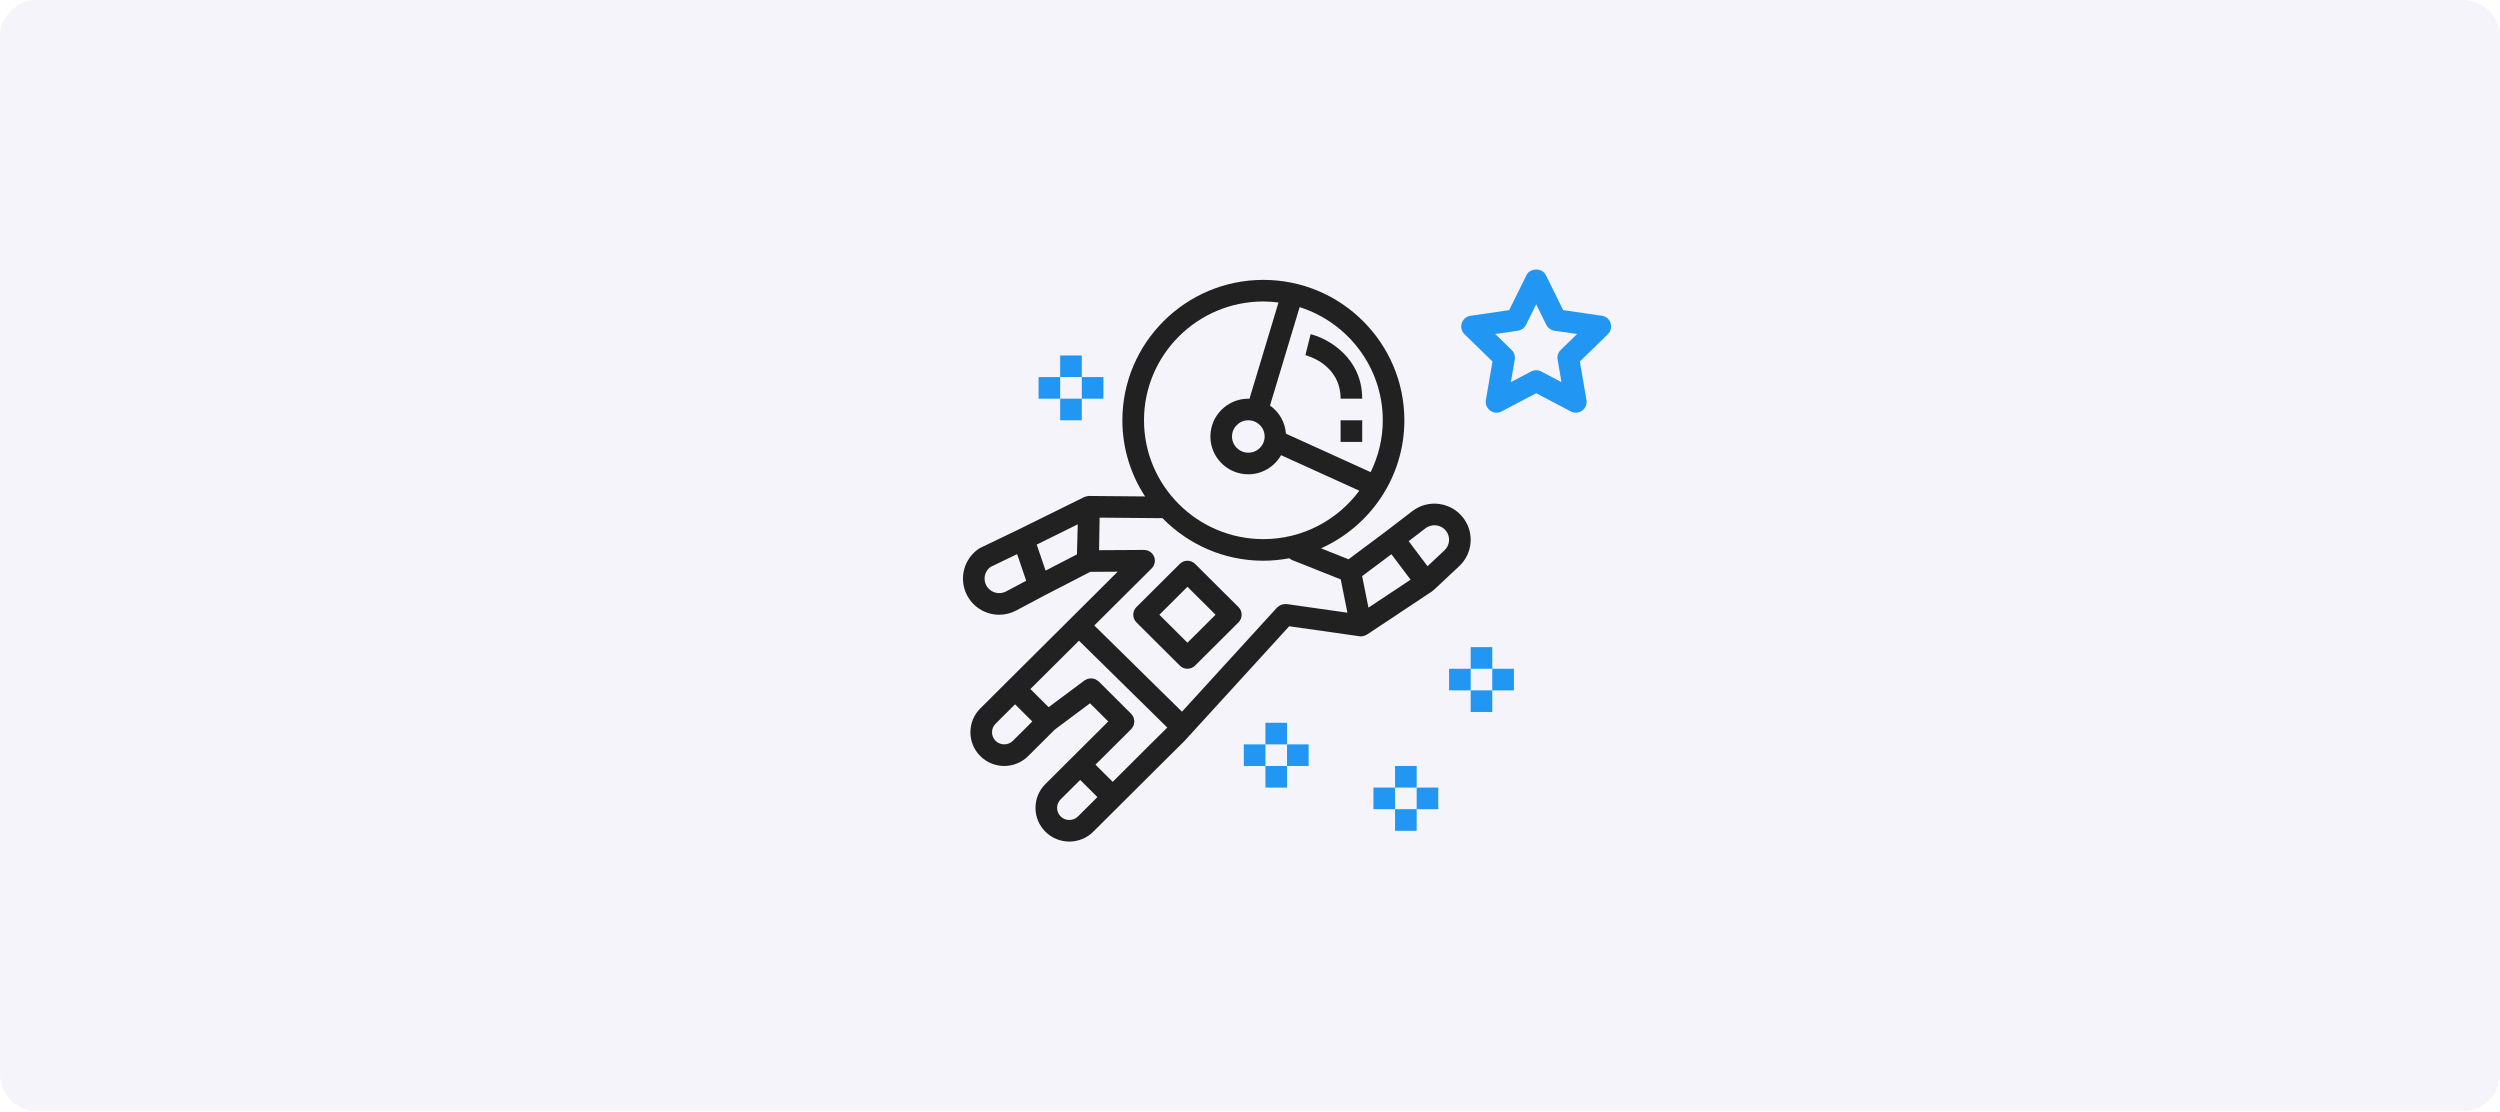
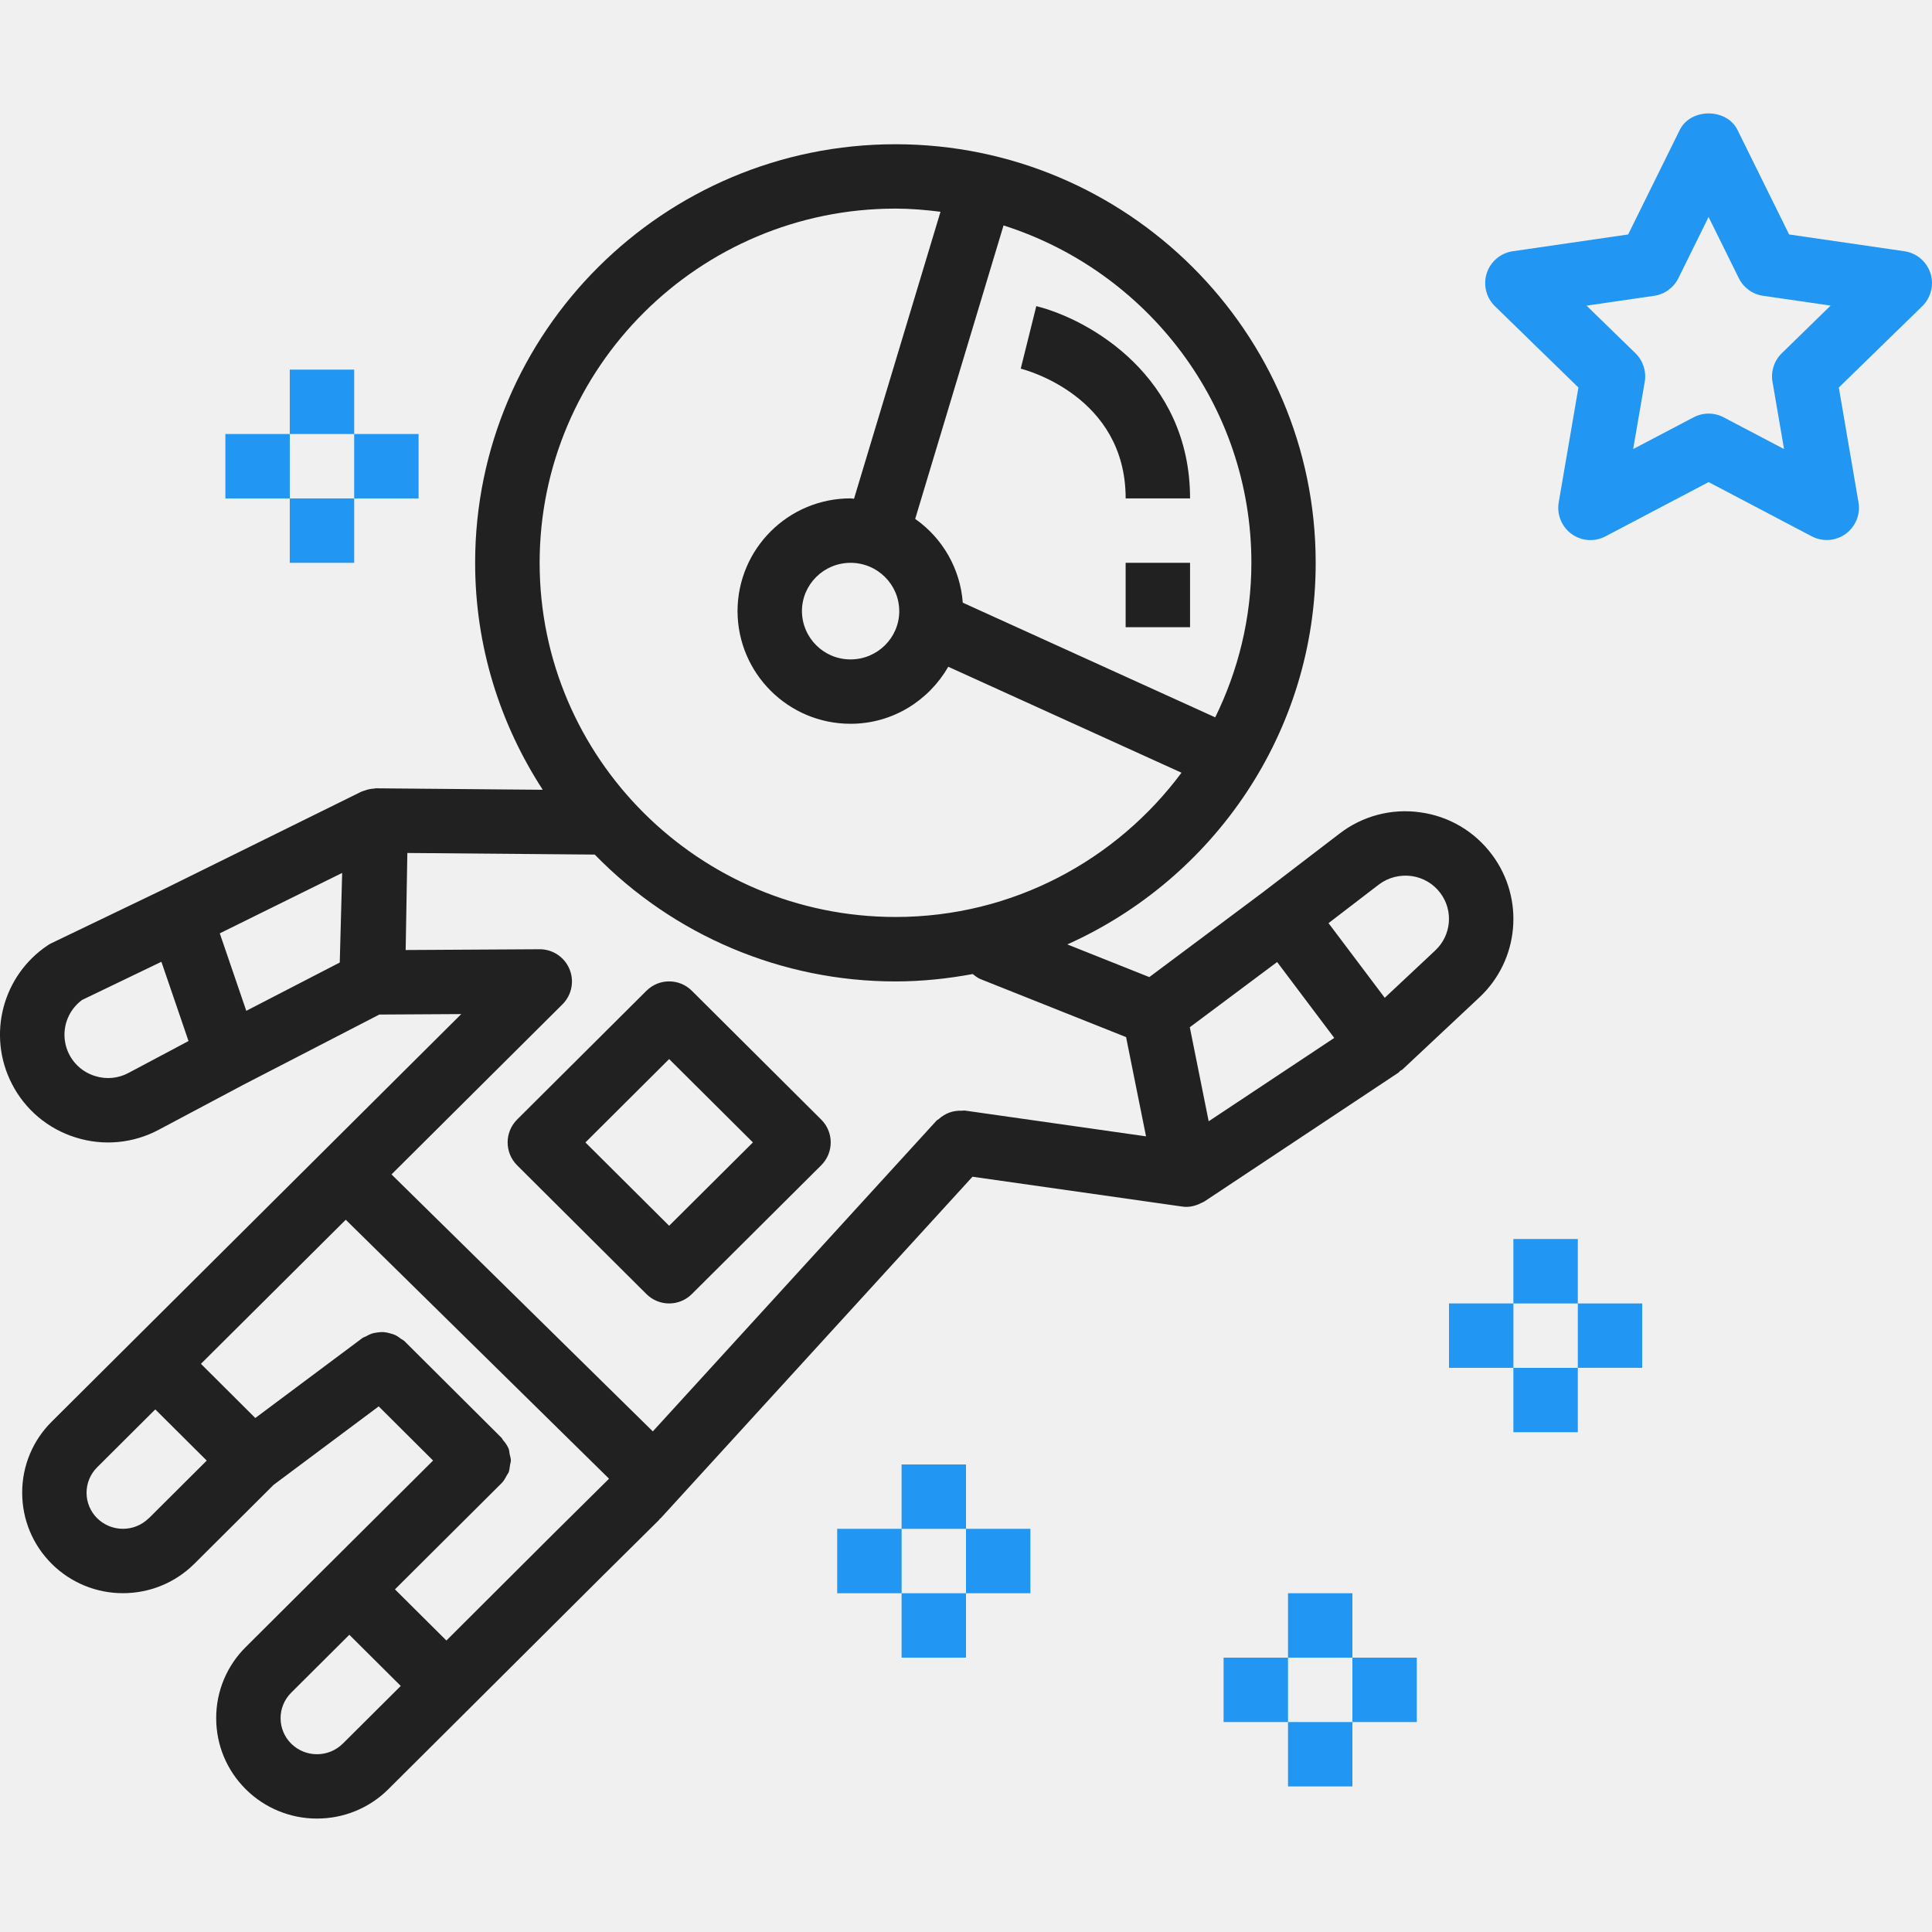
- <svg xmlns="http://www.w3.org/2000/svg" width="270" height="120" viewBox="0 0 270 120" fill="none">
-   <rect width="270" height="120" fill="#E5E5E5" />
-   <g clip-path="url(#clip0)">
-     <rect x="-1123" y="-774" width="1600" height="2924" fill="white" />
-     <rect width="270" height="120" rx="4" fill="#F5F4FA" />
-     <path d="M173.943 34.896C173.806 34.475 173.442 34.167 173.002 34.103L168.823 33.495L166.953 29.708C166.561 28.91 165.253 28.91 164.861 29.708L162.991 33.495L158.812 34.103C158.372 34.167 158.008 34.474 157.869 34.897C157.732 35.319 157.846 35.783 158.164 36.092L161.189 39.041L160.475 43.203C160.401 43.641 160.58 44.083 160.939 44.344C161.301 44.608 161.775 44.641 162.168 44.433L165.906 42.467L169.644 44.433C169.815 44.523 170.003 44.567 170.188 44.567C170.43 44.567 170.671 44.493 170.874 44.344C171.233 44.083 171.413 43.641 171.337 43.203L170.623 39.041L173.649 36.092C173.966 35.782 174.08 35.319 173.943 34.896ZM168.556 37.799C168.282 38.066 168.156 38.454 168.221 38.832L168.639 41.269L166.45 40.118C166.28 40.029 166.093 39.984 165.906 39.984C165.72 39.984 165.534 40.029 165.363 40.118L163.174 41.269L163.591 38.832C163.657 38.454 163.531 38.068 163.257 37.799L161.484 36.072L163.932 35.717C164.313 35.662 164.64 35.423 164.811 35.078L165.905 32.862L166.999 35.078C167.17 35.422 167.498 35.662 167.878 35.717L170.326 36.072L168.556 37.799Z" fill="#2196F3" />
-     <path d="M161.167 69.892H158.833V72.226H161.167V69.892Z" fill="#2196F3" />
-     <path d="M161.167 74.559H158.833V76.892H161.167V74.559Z" fill="#2196F3" />
-     <path d="M163.5 72.226H161.167V74.559H163.5V72.226Z" fill="#2196F3" />
-     <path d="M158.834 72.226H156.5V74.559H158.834V72.226Z" fill="#2196F3" />
-     <path d="M153 82.726H150.667V85.059H153V82.726Z" fill="#2196F3" />
-     <path d="M153 87.393H150.667V89.726H153V87.393Z" fill="#2196F3" />
-     <path d="M155.333 85.059H153V87.393H155.333V85.059Z" fill="#2196F3" />
-     <path d="M150.667 85.059H148.333V87.393H150.667V85.059Z" fill="#2196F3" />
-     <path d="M139 78.059H136.667V80.393H139V78.059Z" fill="#2196F3" />
-     <path d="M139 82.726H136.667V85.059H139V82.726Z" fill="#2196F3" />
-     <path d="M141.333 80.392H139V82.726H141.333V80.392Z" fill="#2196F3" />
-     <path d="M136.666 80.392H134.333V82.726H136.666V80.392Z" fill="#2196F3" />
-     <path d="M116.833 38.392H114.5V40.725H116.833V38.392Z" fill="#2196F3" />
-     <path d="M116.833 43.059H114.5V45.392H116.833V43.059Z" fill="#2196F3" />
-     <path d="M119.166 40.725H116.833V43.059H119.166V40.725Z" fill="#2196F3" />
-     <path d="M114.499 40.725H112.166V43.059H114.499V40.725Z" fill="#2196F3" />
-     <path d="M158.064 55.974C157.435 55.126 156.512 54.58 155.464 54.433C154.412 54.283 153.373 54.56 152.533 55.203L149.795 57.301L149.794 57.303L145.643 60.403L142.672 59.219C147.969 56.843 151.671 51.545 151.671 45.394C151.671 37.031 144.84 30.227 136.444 30.227C128.047 30.227 121.216 37.031 121.216 45.394C121.216 48.425 122.123 51.244 123.666 53.616L117.62 53.563C117.617 53.563 117.613 53.563 117.61 53.563C117.591 53.563 117.576 53.573 117.559 53.574C117.443 53.578 117.33 53.602 117.219 53.642C117.191 53.652 117.162 53.658 117.135 53.671C117.121 53.676 117.107 53.678 117.093 53.685L110.021 57.176C110.02 57.176 110.018 57.176 110.018 57.178L105.877 59.169C105.831 59.189 105.784 59.216 105.739 59.246C104.088 60.345 103.526 62.504 104.43 64.268C104.912 65.206 105.732 65.896 106.74 66.213C107.129 66.334 107.525 66.393 107.919 66.393C108.553 66.393 109.181 66.238 109.756 65.931L112.792 64.317L117.744 61.759L120.712 61.742L108.808 73.588C108.807 73.59 108.806 73.59 108.805 73.591L105.876 76.507C105.185 77.196 104.804 78.109 104.804 79.084C104.804 80.056 105.185 80.972 105.876 81.662C106.587 82.369 107.521 82.724 108.456 82.724C109.392 82.724 110.325 82.369 111.038 81.662L113.913 78.799L117.721 75.956L119.691 77.918L115.838 81.755C115.836 81.756 115.835 81.756 115.834 81.757L112.906 84.674C112.214 85.362 111.833 86.276 111.833 87.25C111.833 88.223 112.214 89.139 112.906 89.829C113.616 90.536 114.552 90.89 115.486 90.89C116.421 90.89 117.357 90.536 118.068 89.829L120.998 86.912L125.684 82.245C125.685 82.244 125.685 82.243 125.687 82.242L127.895 80.054L127.887 80.046C127.901 80.032 127.921 80.027 127.935 80.012L139.235 67.635L146.828 68.715C146.883 68.724 146.938 68.727 146.993 68.727C147.134 68.727 147.27 68.693 147.402 68.643C147.441 68.629 147.474 68.61 147.511 68.592C147.553 68.571 147.597 68.559 147.637 68.532L154.666 63.865C154.692 63.848 154.706 63.82 154.73 63.801C154.758 63.779 154.793 63.77 154.819 63.745L157.6 61.14C159.047 59.784 159.247 57.563 158.064 55.974ZM108.66 63.872C108.281 64.075 107.851 64.116 107.439 63.985C107.03 63.858 106.699 63.579 106.505 63.203C106.153 62.517 106.357 61.681 106.974 61.23L109.848 59.847L110.54 61.869L110.83 62.718L108.66 63.872ZM116.31 59.874L112.923 61.624L112.365 59.991L111.963 58.817L116.397 56.628L116.31 59.874ZM149.34 45.392C149.34 47.401 148.861 49.296 148.03 50.991L138.883 46.836C138.788 45.582 138.137 44.484 137.159 43.8L140.361 33.169C145.563 34.823 149.34 39.675 149.34 45.392ZM123.552 45.392C123.552 38.316 129.336 32.558 136.446 32.558C136.999 32.558 137.54 32.605 138.076 32.673L134.943 43.071C134.901 43.07 134.862 43.059 134.819 43.059C132.56 43.059 130.722 44.89 130.722 47.142C130.722 49.394 132.56 51.225 134.819 51.225C136.337 51.225 137.65 50.387 138.358 49.159L146.807 52.998C144.456 56.162 140.694 58.225 136.446 58.225C129.336 58.225 123.552 52.468 123.552 45.392ZM136.581 47.142C136.581 48.107 135.79 48.892 134.819 48.892C133.847 48.892 133.056 48.107 133.056 47.142C133.056 46.177 133.847 45.392 134.819 45.392C135.79 45.392 136.581 46.177 136.581 47.142ZM109.392 80.007C108.875 80.52 108.038 80.519 107.523 80.009C107.274 79.76 107.138 79.432 107.138 79.084C107.138 78.736 107.274 78.408 107.523 78.162L109.627 76.065L111.489 77.919L109.392 80.007ZM116.422 88.174C115.905 88.686 115.068 88.688 114.552 88.176C114.303 87.927 114.167 87.599 114.167 87.25C114.167 86.903 114.303 86.575 114.552 86.329L116.658 84.231L117.539 85.107L118.521 86.085L116.422 88.174ZM124.038 80.586C124.037 80.587 124.036 80.587 124.035 80.588L120.174 84.439L119.293 83.562L118.311 82.585L122.168 78.745C122.168 78.745 122.168 78.745 122.168 78.744C122.169 78.743 122.17 78.743 122.172 78.742C122.259 78.654 122.314 78.549 122.368 78.445C122.383 78.415 122.412 78.389 122.425 78.358C122.461 78.268 122.467 78.171 122.481 78.077C122.488 78.023 122.511 77.973 122.511 77.918C122.511 77.84 122.483 77.764 122.467 77.687C122.453 77.617 122.453 77.546 122.426 77.478C122.382 77.368 122.306 77.272 122.227 77.177C122.204 77.151 122.196 77.119 122.172 77.094C122.172 77.094 122.172 77.094 122.17 77.094C122.169 77.093 122.169 77.091 122.168 77.09L118.653 73.59C118.616 73.552 118.568 73.537 118.526 73.506C118.464 73.458 118.404 73.413 118.336 73.379C118.269 73.347 118.201 73.327 118.131 73.308C118.057 73.287 117.984 73.271 117.906 73.265C117.835 73.26 117.769 73.267 117.697 73.276C117.619 73.285 117.546 73.295 117.47 73.32C117.396 73.343 117.331 73.379 117.264 73.418C117.22 73.442 117.171 73.451 117.131 73.481L113.251 76.377L111.281 74.414L116.529 69.195L126.067 78.576L124.038 80.586ZM138.954 65.237C138.921 65.233 138.889 65.245 138.855 65.243C138.77 65.239 138.689 65.244 138.603 65.258C138.537 65.27 138.474 65.283 138.411 65.305C138.336 65.331 138.269 65.366 138.2 65.408C138.134 65.447 138.075 65.489 138.018 65.542C137.99 65.566 137.956 65.578 137.93 65.606L127.653 76.862L118.185 67.551L124.382 61.386C124.839 60.931 124.841 60.192 124.386 59.735C124.156 59.505 123.854 59.392 123.552 59.393V59.392L118.698 59.421L118.759 55.905L125.549 55.963C128.317 58.794 132.176 60.559 136.446 60.559C137.403 60.559 138.336 60.46 139.245 60.291C139.332 60.361 139.419 60.432 139.528 60.476L144.8 62.576L145.133 64.235L145.523 66.172L138.954 65.237ZM147.794 65.627L147.11 62.219L150.274 59.856L151.102 60.955L152.344 62.605L147.794 65.627ZM156.005 59.434L154.173 61.151L152.136 58.447L153.954 57.053C154.294 56.792 154.722 56.685 155.142 56.74C155.564 56.8 155.938 57.02 156.192 57.362C156.666 58 156.585 58.891 156.005 59.434Z" fill="#212121" />
-     <path d="M133.755 65.565L129.067 60.898C128.613 60.445 127.876 60.445 127.421 60.898L122.734 65.565C122.515 65.786 122.391 66.082 122.391 66.392C122.391 66.703 122.514 67 122.734 67.219L127.421 71.886C127.648 72.112 127.947 72.226 128.244 72.226C128.542 72.226 128.841 72.112 129.067 71.886L133.755 67.219C133.974 67 134.099 66.703 134.099 66.392C134.099 66.082 133.975 65.784 133.755 65.565ZM128.244 69.413L125.211 66.392L128.244 63.372L131.279 66.392L128.244 69.413Z" fill="#212121" />
-     <path d="M141.547 36.092L140.983 38.358C141.139 38.397 144.785 39.346 144.785 43.059H147.118C147.118 38.646 143.474 36.572 141.547 36.092Z" fill="#212121" />
-     <path d="M147.118 45.392H144.784V47.725H147.118V45.392Z" fill="#212121" />
-   </g>
-   <defs>
-     <clipPath id="clip0">
-       <rect x="-1123" y="-774" width="1600" height="2924" fill="white" />
-     </clipPath>
-   </defs>
+ <svg xmlns="http://www.w3.org/2000/svg" width="70" height="70" fill="none">
+   <path d="M69.943 9.896a1.168 1.168 0 00-.941-.793l-4.179-.608-1.87-3.787c-.392-.798-1.7-.798-2.092 0l-1.87 3.787-4.18.608a1.167 1.167 0 00-.648 1.99l3.026 2.948-.714 4.162c-.074.438.105.88.464 1.142.362.263.836.296 1.23.088l3.737-1.966 3.738 1.966a1.168 1.168 0 001.693-1.23l-.713-4.162 3.025-2.949a1.17 1.17 0 00.294-1.196zM64.556 12.8c-.274.267-.4.655-.335 1.033l.418 2.437-2.189-1.15a1.164 1.164 0 00-1.087 0l-2.19 1.15.419-2.437a1.168 1.168 0 00-.335-1.033l-1.773-1.726 2.448-.356c.38-.055.708-.294.879-.639l1.094-2.216L63 10.078c.17.345.499.584.879.639l2.448.355-1.77 1.727zM57.167 44.892h-2.334v2.334h2.334v-2.334zM57.167 49.56h-2.334v2.332h2.334V49.56zM59.5 47.226h-2.333v2.333H59.5v-2.333z" fill="#2196F3" />
+   <path d="M54.834 47.226H52.5v2.333h2.334v-2.333zM49 57.726h-2.333v2.333H49v-2.333zM49 62.393h-2.333v2.333H49v-2.333zM51.333 60.06H49v2.333h2.333v-2.334zM46.667 60.06h-2.334v2.333h2.334v-2.334zM35 53.06h-2.334v2.333H35v-2.334zM35 57.726h-2.334v2.333H35v-2.333zM37.333 55.392H35v2.334h2.333v-2.334z" fill="#2196F3" />
+   <path d="M32.667 55.392h-2.334v2.334h2.334v-2.334zM12.833 13.392h-2.334v2.333h2.334v-2.333zM12.833 18.059h-2.334v2.333h2.334V18.06zM15.166 15.725h-2.333v2.334h2.333v-2.334zM10.5 15.725H8.166v2.334H10.5v-2.334z" fill="#2196F3" />
+   <path d="M54.063 30.974a3.88 3.88 0 00-2.599-1.541 3.886 3.886 0 00-2.93.77L45.794 32.3l-.001.002-4.151 3.1-2.97-1.184c5.296-2.376 8.998-7.674 8.998-13.825 0-8.363-6.83-15.167-15.227-15.167s-15.228 6.804-15.228 15.167c0 3.031.907 5.85 2.45 8.222l-6.046-.053h-.01c-.019 0-.034.01-.051.01a1.143 1.143 0 00-.34.069c-.028.01-.057.016-.084.029-.014.006-.028.007-.042.014l-7.072 3.491c-.001 0-.003 0-.003.002l-4.141 1.991a.898.898 0 00-.138.077A3.895 3.895 0 00.43 39.268a3.884 3.884 0 002.31 1.944 3.891 3.891 0 003.016-.281l3.036-1.614 4.952-2.558 2.968-.017L4.808 48.588c0 .002-.002.002-.003.003l-2.929 2.916a3.607 3.607 0 00-1.072 2.577c0 .972.38 1.888 1.072 2.578a3.647 3.647 0 002.58 1.062c.936 0 1.869-.355 2.582-1.062l2.875-2.863 3.808-2.843 1.97 1.962-3.854 3.837-.003.002-2.928 2.917a3.608 3.608 0 00-1.073 2.576c0 .973.38 1.889 1.073 2.579a3.65 3.65 0 002.58 1.061c.935 0 1.87-.354 2.582-1.061l2.93-2.917 4.686-4.667.002-.003 2.21-2.188-.01-.008c.015-.014.035-.019.049-.034l11.3-12.377 7.593 1.08c.055.008.11.012.164.012.142 0 .278-.034.41-.084.039-.014.072-.033.109-.051.042-.021.086-.033.126-.06l7.029-4.666c.026-.018.04-.046.064-.065.028-.022.063-.031.089-.056l2.78-2.605a3.892 3.892 0 00.465-5.166zM4.66 38.872a1.56 1.56 0 01-1.221.113 1.564 1.564 0 01-.465-2.755l2.874-1.383.692 2.022.29.85-2.17 1.153zm7.65-3.998l-3.387 1.75-.558-1.633-.402-1.174 4.434-2.189-.087 3.246zm33.03-14.482c0 2.009-.48 3.904-1.31 5.599l-9.147-4.155a4.07 4.07 0 00-1.724-3.035L36.36 8.168c5.202 1.654 8.98 6.506 8.98 12.223zm-25.788 0c0-7.076 5.784-12.834 12.894-12.834.553 0 1.094.047 1.63.115L30.943 18.07c-.042 0-.081-.013-.125-.013a4.094 4.094 0 00-4.096 4.084 4.094 4.094 0 004.096 4.083c1.52 0 2.832-.838 3.54-2.066l8.45 3.839c-2.352 3.164-6.114 5.227-10.362 5.227-7.11 0-12.894-5.757-12.894-12.833zm13.03 1.75c0 .965-.792 1.75-1.764 1.75a1.759 1.759 0 01-1.762-1.75c0-.965.79-1.75 1.762-1.75s1.763.785 1.763 1.75zM5.391 55.007a1.331 1.331 0 01-1.87.002 1.3 1.3 0 010-1.847l2.105-2.097L7.49 52.92l-2.097 2.089zm7.03 8.167a1.33 1.33 0 01-1.87.002 1.3 1.3 0 010-1.847l2.106-2.098.88.876.983.978-2.099 2.09zm7.616-7.588l-.003.003-3.86 3.85-.882-.877-.982-.977 3.857-3.84v-.001l.004-.002c.087-.088.142-.193.196-.297.015-.03.044-.056.057-.087.036-.09.042-.187.056-.281.007-.054.03-.104.03-.16 0-.077-.028-.153-.044-.23-.014-.07-.014-.141-.041-.209a1.167 1.167 0 00-.2-.3c-.022-.027-.03-.06-.054-.084h-.002s0-.003-.002-.004l-3.515-3.5c-.037-.038-.085-.053-.127-.084a1.112 1.112 0 00-.19-.127 1.087 1.087 0 00-.205-.07 1.118 1.118 0 00-.225-.044 1.132 1.132 0 00-.209.01c-.078.01-.151.02-.227.045a1.08 1.08 0 00-.207.098c-.043.024-.092.033-.133.063l-3.879 2.896-1.97-1.963 5.247-5.22 9.54 9.382-2.03 2.01zm14.916-15.349c-.033-.004-.065.008-.099.006a1.146 1.146 0 00-.252.015 1.075 1.075 0 00-.404.15c-.065.04-.124.081-.181.134-.028.024-.062.036-.088.064L23.653 51.862l-9.468-9.311 6.197-6.165a1.168 1.168 0 00-.83-1.993l-4.854.028.061-3.516 6.79.058a15.2 15.2 0 0010.897 4.596c.957 0 1.89-.1 2.799-.268.087.07.174.14.283.185l5.272 2.1.333 1.66.39 1.936-6.569-.935zm8.84.39l-.684-3.408 3.164-2.363.828 1.1 1.242 1.65-4.55 3.02zm8.212-6.193l-1.833 1.718-2.037-2.705 1.818-1.394c.34-.261.768-.367 1.188-.313.422.06.796.28 1.05.622a1.562 1.562 0 01-.187 2.072z" fill="#212121" />
+   <path d="M29.755 40.565l-4.688-4.667a1.165 1.165 0 00-1.646 0l-4.687 4.667a1.172 1.172 0 000 1.654l4.687 4.667a1.165 1.165 0 001.646 0l4.688-4.667a1.167 1.167 0 000-1.654zm-5.51 3.848l-3.034-3.02 3.033-3.021 3.035 3.02-3.035 3.02zM37.547 11.092l-.564 2.266c.156.039 3.802.988 3.802 4.7h2.333c0-4.412-3.644-6.486-5.571-6.966zM43.118 20.392h-2.334v2.333h2.334v-2.333z" fill="#212121" />
</svg>
